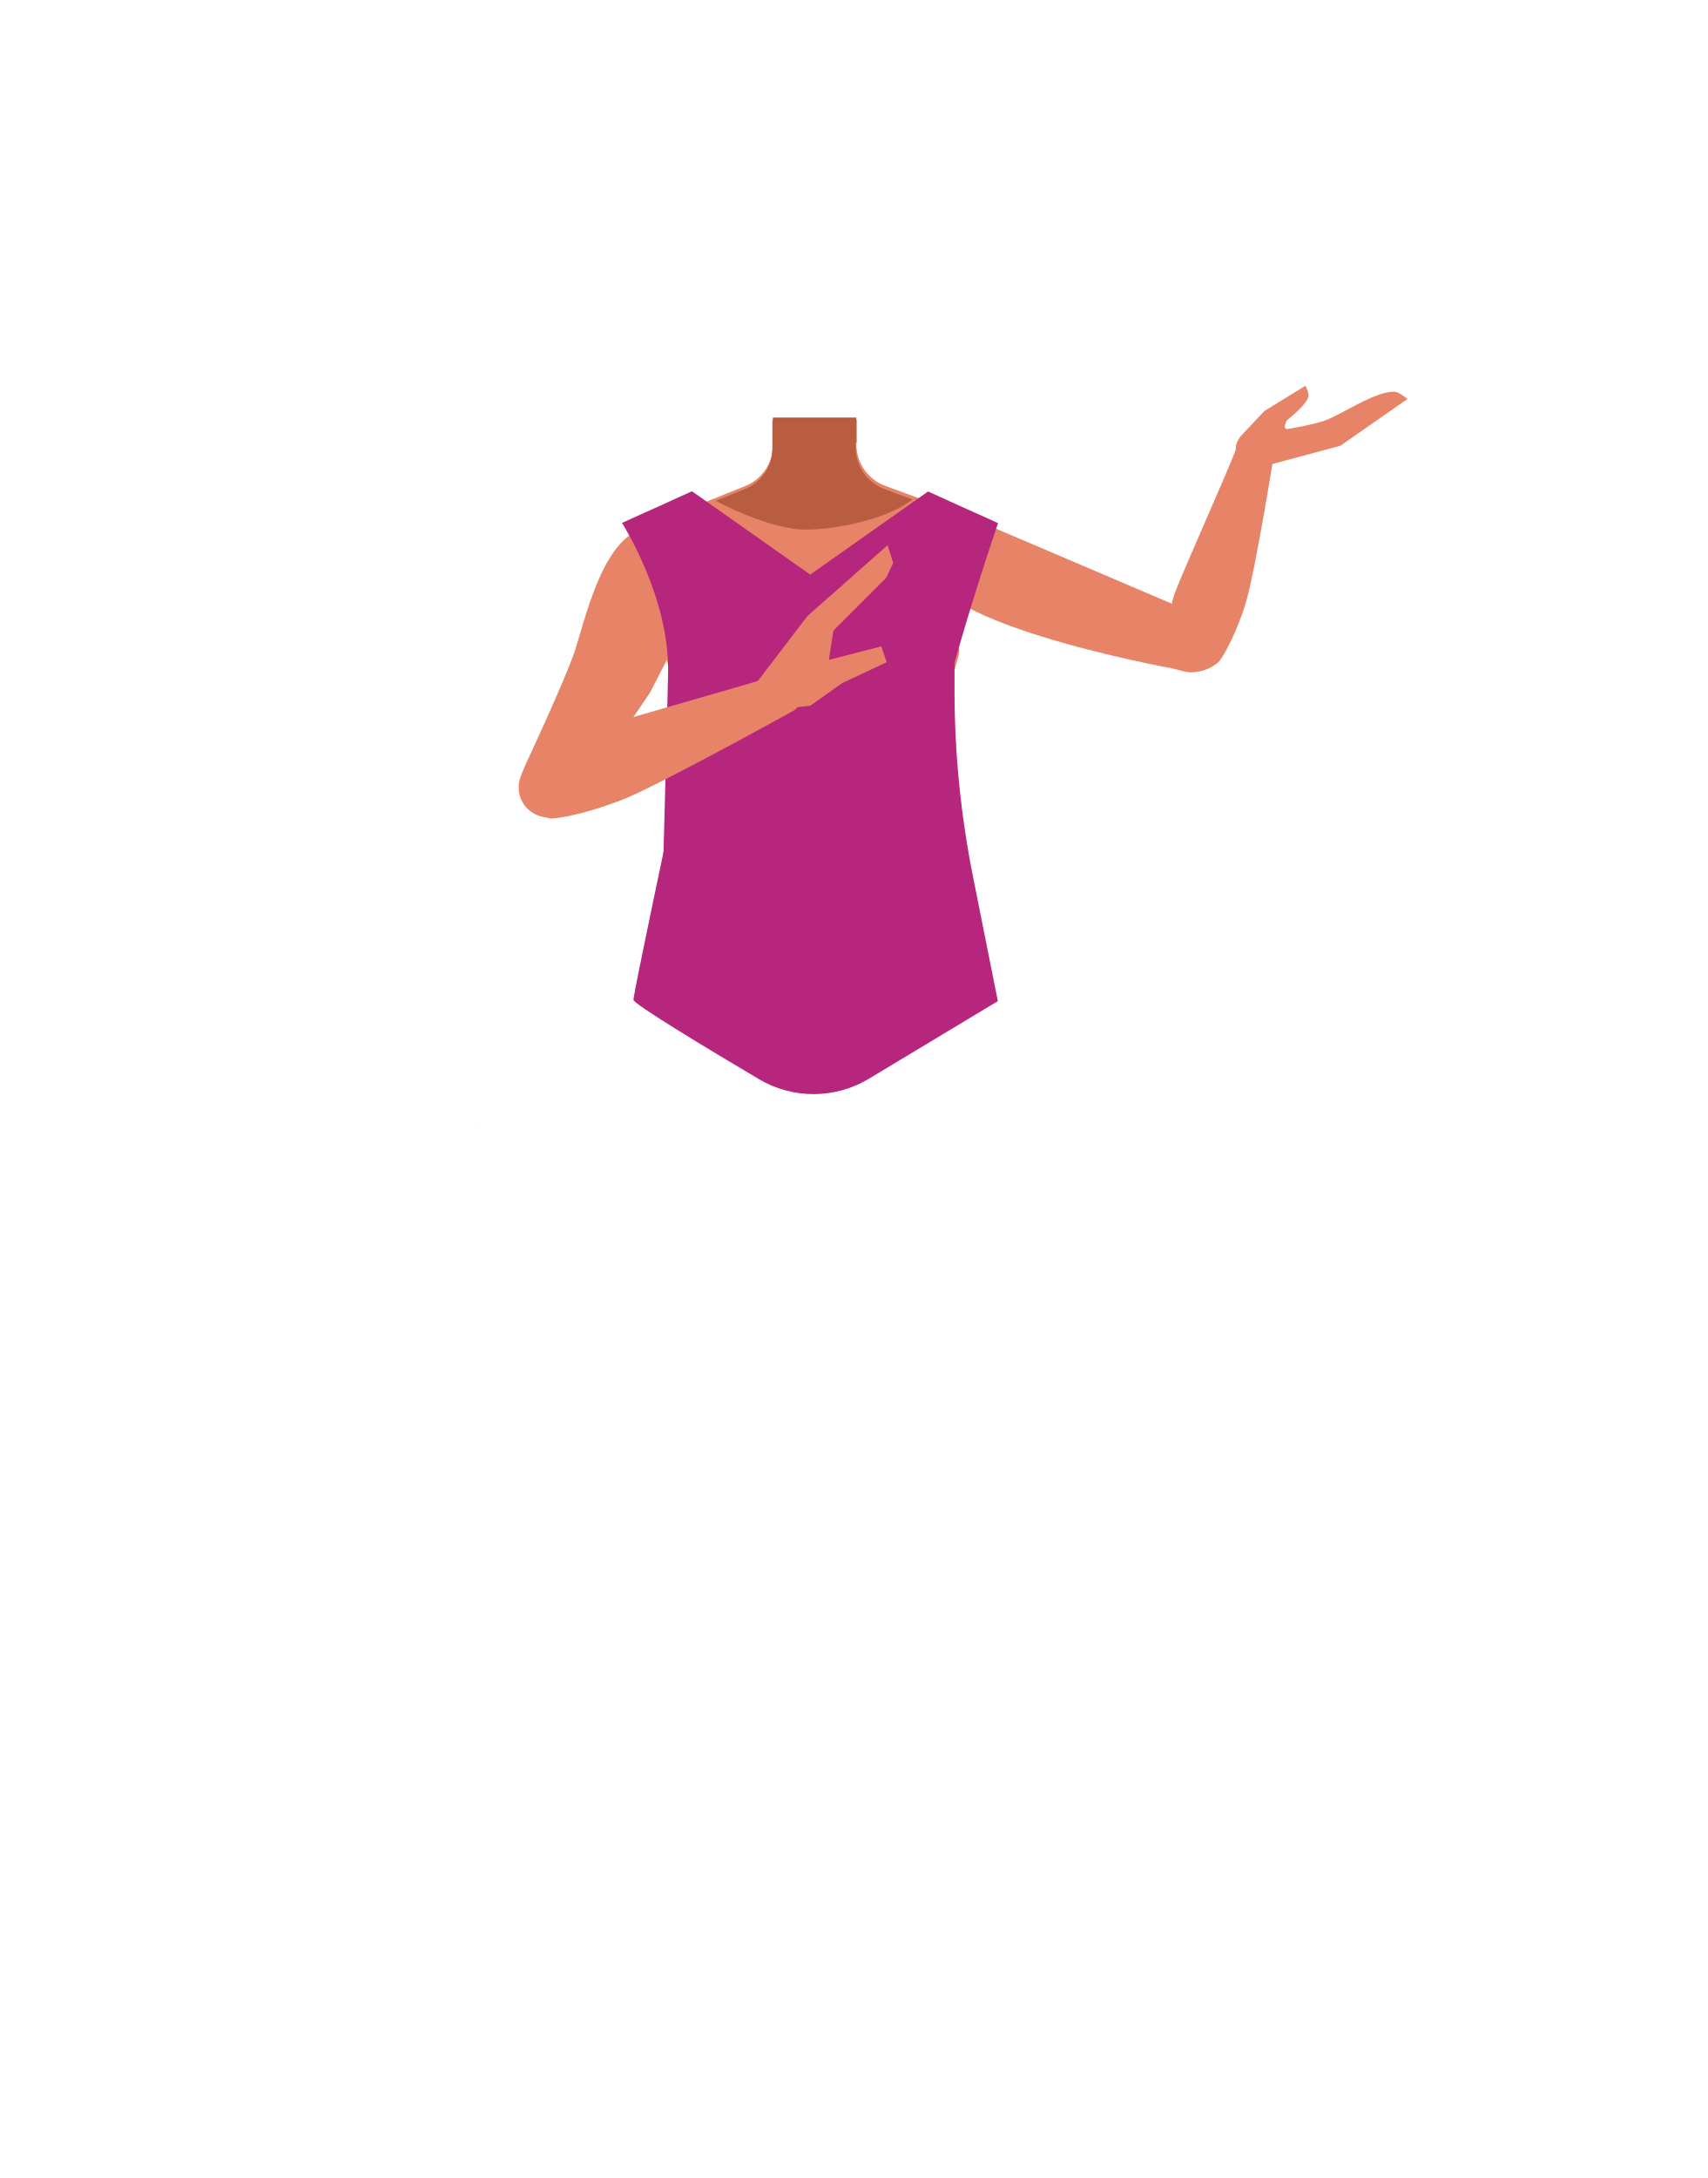
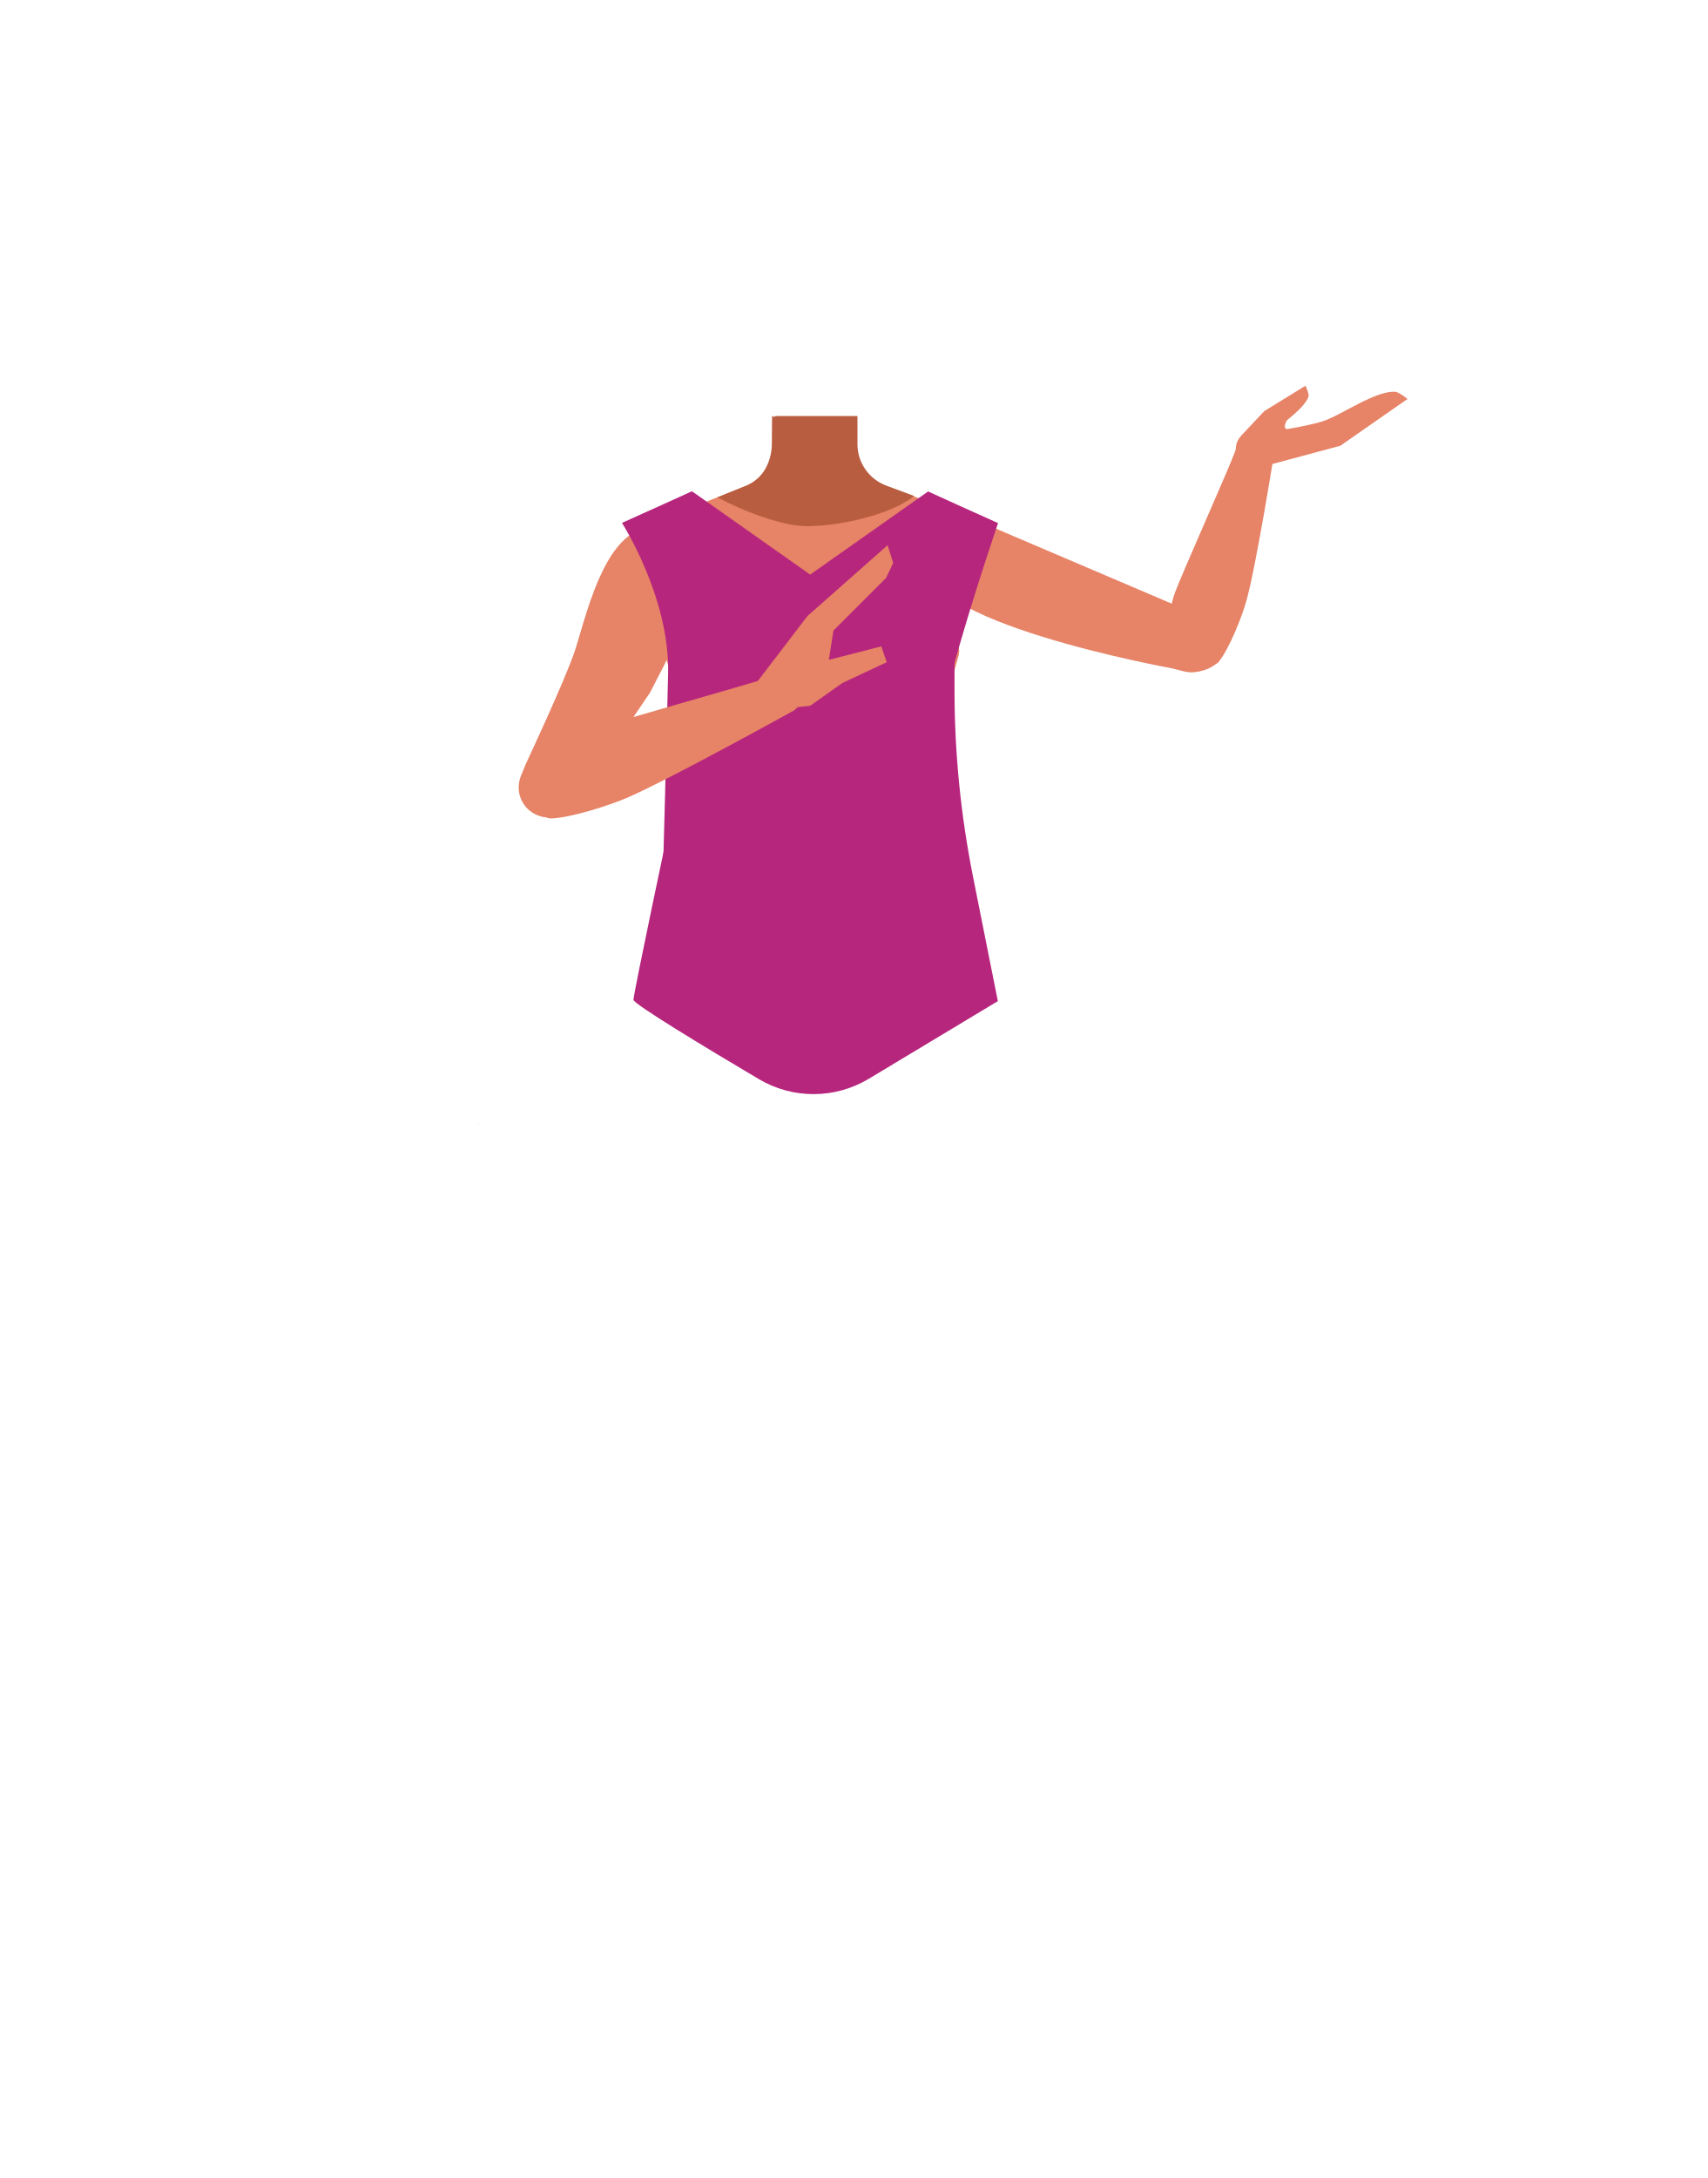
<svg xmlns="http://www.w3.org/2000/svg" xmlns:xlink="http://www.w3.org/1999/xlink" version="1.1" id="Calque_1" x="0px" y="0px" viewBox="0 0 788 1005.1" style="enable-background:new 0 0 788 1005.1;" xml:space="preserve">
  <style type="text/css">
	.st0{fill:#E78367;}
	.st1{fill:#B85D40;}
	.st2{fill:#B55943;}
- 	.st3{clip-path:url(#SVGID_00000067918119031897727630000002355663645262568884_);}
+ 	.st3{clip-path:url(#SVGID_00000082329637606073545730000002757662649012490655_);}
	.st4{fill:#B7267D;}
- 	.st5{clip-path:url(#SVGID_00000082360116666508704820000004551117708946350982_);}
+ 	.st5{clip-path:url(#SVGID_00000075155565917780368780000004258040288183782074_);}
</style>
  <g id="Calque_4">
-     <path class="st0" d="M440.4,283.9l2.2,18.2l-21.1,75.3h-92.1l-22.5-75.6l2.6-18.7l-17-36.8l51.2-20.6c7.7-3.1,12.8-10.6,12.8-18.9   V194H395v12.5c0,8.5,5.3,16.1,13.3,19.1l51.4,18.9L440.4,283.9z" />
+     <path class="st0" d="M440.4,283.9l2.2,18.2l-21.1,75.3h-92.1l-22.5-75.6l2.6-18.7l-17-36.8l51.2-20.6c7.7-3.1,12.8-10.6,12.8-18.9   v-12.8H395v12.5c0,8.5,5.3,16.1,13.3,19.1l51.4,18.9L440.4,283.9z" />
    <path class="st1" d="M356.9,193.7h38.5v10.6l0,0c-8.6,11-14.3,15.8-20.9,15.8c-4.9,0-12.7-9.7-17.7-13.6l0.1-1.9V193.7z" />
  </g>
  <g id="Calque_3">
    <polygon points="220.9,518.6 221,518.6 220.9,518.5  " />
    <polygon points="221,518.6 221.1,518.6 221.1,518.5  " />
    <polygon points="220.9,518.6 221,518.6 220.9,518.5  " />
    <polygon points="221,518.6 221.1,518.6 221.1,518.5  " />
    <path class="st0" d="M572.7,201.3l10.9-11.6l19-11.7c0,0,1.8,3.8,1.4,5c-1.3,3.9-6.7,8.2-10,11c-0.4,0.4-1.2,2.8-0.9,3.3   c1,2,6,0.9,6,0.9L585,206L572.7,201.3z" />
    <path class="st0" d="M577.9,200.5l5.8,14.6l35-9.4l31-21.6c0,0-4-3.2-5.7-3.3c-8.8-0.6-24.3,10.3-32.5,13.3   C602.5,197.3,577.9,200.5,577.9,200.5z" />
-     <ellipse transform="matrix(0.9955 -9.514730e-02 9.514730e-02 0.9955 -17.0639 56.1361)" class="st0" cx="580.1" cy="207" rx="9.7" ry="8.9" />
+     <ellipse transform="matrix(0.9955 -9.515081e-02 9.515081e-02 0.9955 -17.0643 56.1321)" class="st0" cx="580.1" cy="207" rx="9.7" ry="8.9" />
    <path class="st0" d="M440.6,282.4l2.2,18.2L421.7,376h-92.1l-22.5-75.6l2.6-18.7l-17-36.8l51.3-20.6c7.7-3.1,12.8-10.6,12.8-18.9   v-12.8h38.5v12.5c0,8.5,5.3,16.1,13.3,19.1l51.4,18.9L440.6,282.4z" />
    <path class="st0" d="M553.6,284l3.5,2c6,3.4,8.2,11,5,17l0,0c-3.1,5.6-9.5,8.4-15.7,6.8l-5.5-1.4c0,0-122.4-22.1-111.7-50.5l0,0   c3.9-10.4,15.9-19.7,26.4-15.7L553.6,284z" />
    <path class="st0" d="M300,319.7l-33.2,48.9l-2.6,3.3c-4.5,5.7-12.6,7-18.6,3l0,0c-5.5-3.6-7.6-10.6-5.2-16.7l2.2-5.4   c0,0,18.3-39,22.8-52.6c5.5-16.6,16.2-68.3,44.7-54.1l0,0c10.4,5.2,18.7,18.5,13.1,28.6L300,319.7z" />
-     <path class="st2" d="M356.8,192.9h38.4v10.6l0,0c-8.6,11-14.3,15.8-20.9,15.8c-4.9,0-12.6-9.7-17.6-13.6l0.1-1.9V192.9z" />
+     <path class="st2" d="M356.8,192.9h38.4v10.6l0,0c-8.6,11-14.3,15.8-20.9,15.8c-4.9,0-12.6-9.7-17.6-13.6l0.1-1.9L356.8,192.9z" />
    <path class="st0" d="M546,309.4L546,309.4c5.3,1.5,10.9,0.4,15.2-2.9c0.5-0.3,0.9-0.6,1.3-1c5.1-6.4,10.9-21.2,12.9-28.5   c4.7-17.1,13.1-70.1,13.1-70.1l0,0c0-3.8-3.5-6.6-8-6.5h-1c-4.1,0.1-7.8,2.6-8.8,6.1c-0.2,0.6-0.3,1.2-0.5,1.6   c-2.7,7.6-24.1,55.4-27.9,65.5c-2.2,5.9-4,18.2-3.7,24.3C538.9,301.2,541.6,308.1,546,309.4z" />
    <g id="_Repetition_miroir_">
      <g>
-         <g>
-           <defs>
-             <rect id="SVGID_1_" x="287.1" y="226.8" width="86.8" height="261.2" />
-           </defs>
-           <clipPath id="SVGID_00000172410553728383512460000018057384741445455747_">
-             <use xlink:href="#SVGID_1_" style="overflow:visible;" />
-           </clipPath>
-           <g style="clip-path:url(#SVGID_00000172410553728383512460000018057384741445455747_);">
-             <path class="st4" d="M308.4,310c0.5-34.7-21.3-68.7-21.3-68.7l19.1-8.6l13.2-6l56.9,40.1l13.4-20.6l47.6,21.1L425.5,350       l-50.9,138L317,458c-9.4-4.9-14.2-15.5-11.8-25.8C305.2,432.2,308.2,324.7,308.4,310z" />
-           </g>
+         <defs>
+           <rect id="SVGID_1_" x="287.1" y="226.8" width="86.8" height="261.2" />
+         </defs>
+         <clipPath id="SVGID_00000122708681620140002620000014067157616372895160_">
+           <use xlink:href="#SVGID_1_" style="overflow:visible;" />
+         </clipPath>
+         <g style="clip-path:url(#SVGID_00000122708681620140002620000014067157616372895160_);">
+           <path class="st4" d="M308.4,310c0.5-34.7-21.3-68.7-21.3-68.7l19.1-8.6l13.2-6l56.9,40.1l13.4-20.6l47.6,21.1L425.5,350      l-50.9,138L317,458c-9.4-4.9-14.2-15.5-11.8-25.8C305.2,432.2,308.2,324.7,308.4,310z" />
        </g>
      </g>
    </g>
    <g id="_Repetition_miroir_2">
      <g>
-         <g>
-           <defs>
-             <rect id="SVGID_00000094607227605856892230000003990336802255336088_" x="373.9" y="226.8" width="86.8" height="261.2" />
-           </defs>
-           <clipPath id="SVGID_00000024702923598755055320000009269508380678859930_">
-             <use xlink:href="#SVGID_00000094607227605856892230000003990336802255336088_" style="overflow:visible;" />
-           </clipPath>
-           <g style="clip-path:url(#SVGID_00000024702923598755055320000009269508380678859930_);">
-             <path class="st4" d="M426.7,376c-0.5-34.7,34-134.6,34-134.6l-19.1-8.6l-13.2-6l-56.9,40.1l-13.4-20.6l-47.6,21.1l11.8,82.6       l50.9,138l57.6-30c9.4-4.9,14.2-15.5,11.8-25.8C442.6,432.2,426.9,390.6,426.7,376z" />
-           </g>
+         <defs>
+           <rect id="SVGID_00000183969332351690521120000008157146684070522554_" x="373.9" y="226.8" width="86.8" height="261.2" />
+         </defs>
+         <clipPath id="SVGID_00000087392886473623722000000011874331222517689756_">
+           <use xlink:href="#SVGID_00000183969332351690521120000008157146684070522554_" style="overflow:visible;" />
+         </clipPath>
+         <g style="clip-path:url(#SVGID_00000087392886473623722000000011874331222517689756_);">
+           <path class="st4" d="M426.7,376c-0.5-34.7,34-134.6,34-134.6l-19.1-8.6l-13.2-6l-56.9,40.1l-13.4-20.6l-47.6,21.1l11.8,82.6      l50.9,138l57.6-30c9.4-4.9,14.2-15.5,11.8-25.8C442.6,432.2,426.9,390.6,426.7,376z" />
        </g>
      </g>
    </g>
    <path class="st0" d="M359.2,327.3c0,0-15.1-5.3-12.2-9.3l1.1-1.5l24.6-32.2l37-32.7l2.6,8.2l-3.3,6.9L384.7,291l-2.1,13.5l24.2-6.2   l2.5,7.3l-20.5,9.6L374,325.7L359.2,327.3z" />
    <path class="st0" d="M241,365.9L241,365.9c1.3,5.6,5.7,10.1,11.4,11.4c0.5,0.2,1.1,0.3,1.7,0.4c9.2-0.2,27.1-6,35.5-9.6   c19.6-8.5,77-40.3,77-40.3l0,0c3.7-2.8,4.6-8,2.1-11.9l-0.6-0.9c-2.4-3.6-7-5-10.9-3.3c-0.7,0.3-1.4,0.6-1.9,0.8   c-9,3.2-68.5,19.6-80.6,23.8c-7.1,2.4-20.4,10-26.2,14.7C245.2,353.5,239.9,361,241,365.9z" />
  </g>
  <path class="st4" d="M440.6,282.4v36.3c0,28.8,2.9,57.5,8.5,85.7l11.5,57.6l-59.5,35.8c-15.6,9.4-35.1,9.5-50.8,0.2  c-24.5-14.5-57.9-34.7-57.9-36.6c0-3,17.5-85.4,17.5-85.4l84-8L440.6,282.4z" />
-   <path class="st1" d="M421.2,230.5c-11.1,8.7-34,13.9-49.7,13.9c-11.1,0-29.6-7-41.1-13.3l13.4-5.4c7.7-3.1,12.8-10.6,12.8-18.9  v-11.5l0.3-1.3l0.1-0.4h38v13c0,8.5,5.3,16.1,13.3,19.1L421.2,230.5z" />
-   <path class="st4" d="M349.9,478.8c0.9,3.2,20.7,24.3,24,23.7s26-11.2,27.9-14.9s14.6-72.3,10.5-89.4c-4-17.1-16.3-83.9-16.9-83.4  S374,325.7,374,325.7s-18.1,12.3-21.8,14.6c-3.7,2.3-16.2,59.3-16.2,72.7C336,426.5,349.9,478.8,349.9,478.8z" />
-   <path class="st4" d="M350.8,267.5c5.1,0.5,15.9-0.5,20.7-0.6s22.5-13.3,22.5-13.3s-3.9,15.3-5.6,16.8c-1.8,1.6-28.3,23.5-29.7,24.9  c-1.4,1.4-7.9,13.9-12.1,9.7C342.5,300.9,350.8,267.5,350.8,267.5z" />
+   <path class="st1" d="M422,228.9c-11.1,8.7-34,13.9-49.7,13.9c-11.1,0-29.6-7-41.1-13.3l13.4-5.4c7.7-3.1,11.7-11.3,11.7-19.6  l0.1-12.5l1.3,0.4l0.1-0.4h38v13c0,8.5,5.3,16.1,13.3,19.1L422,228.9z" />
</svg>
